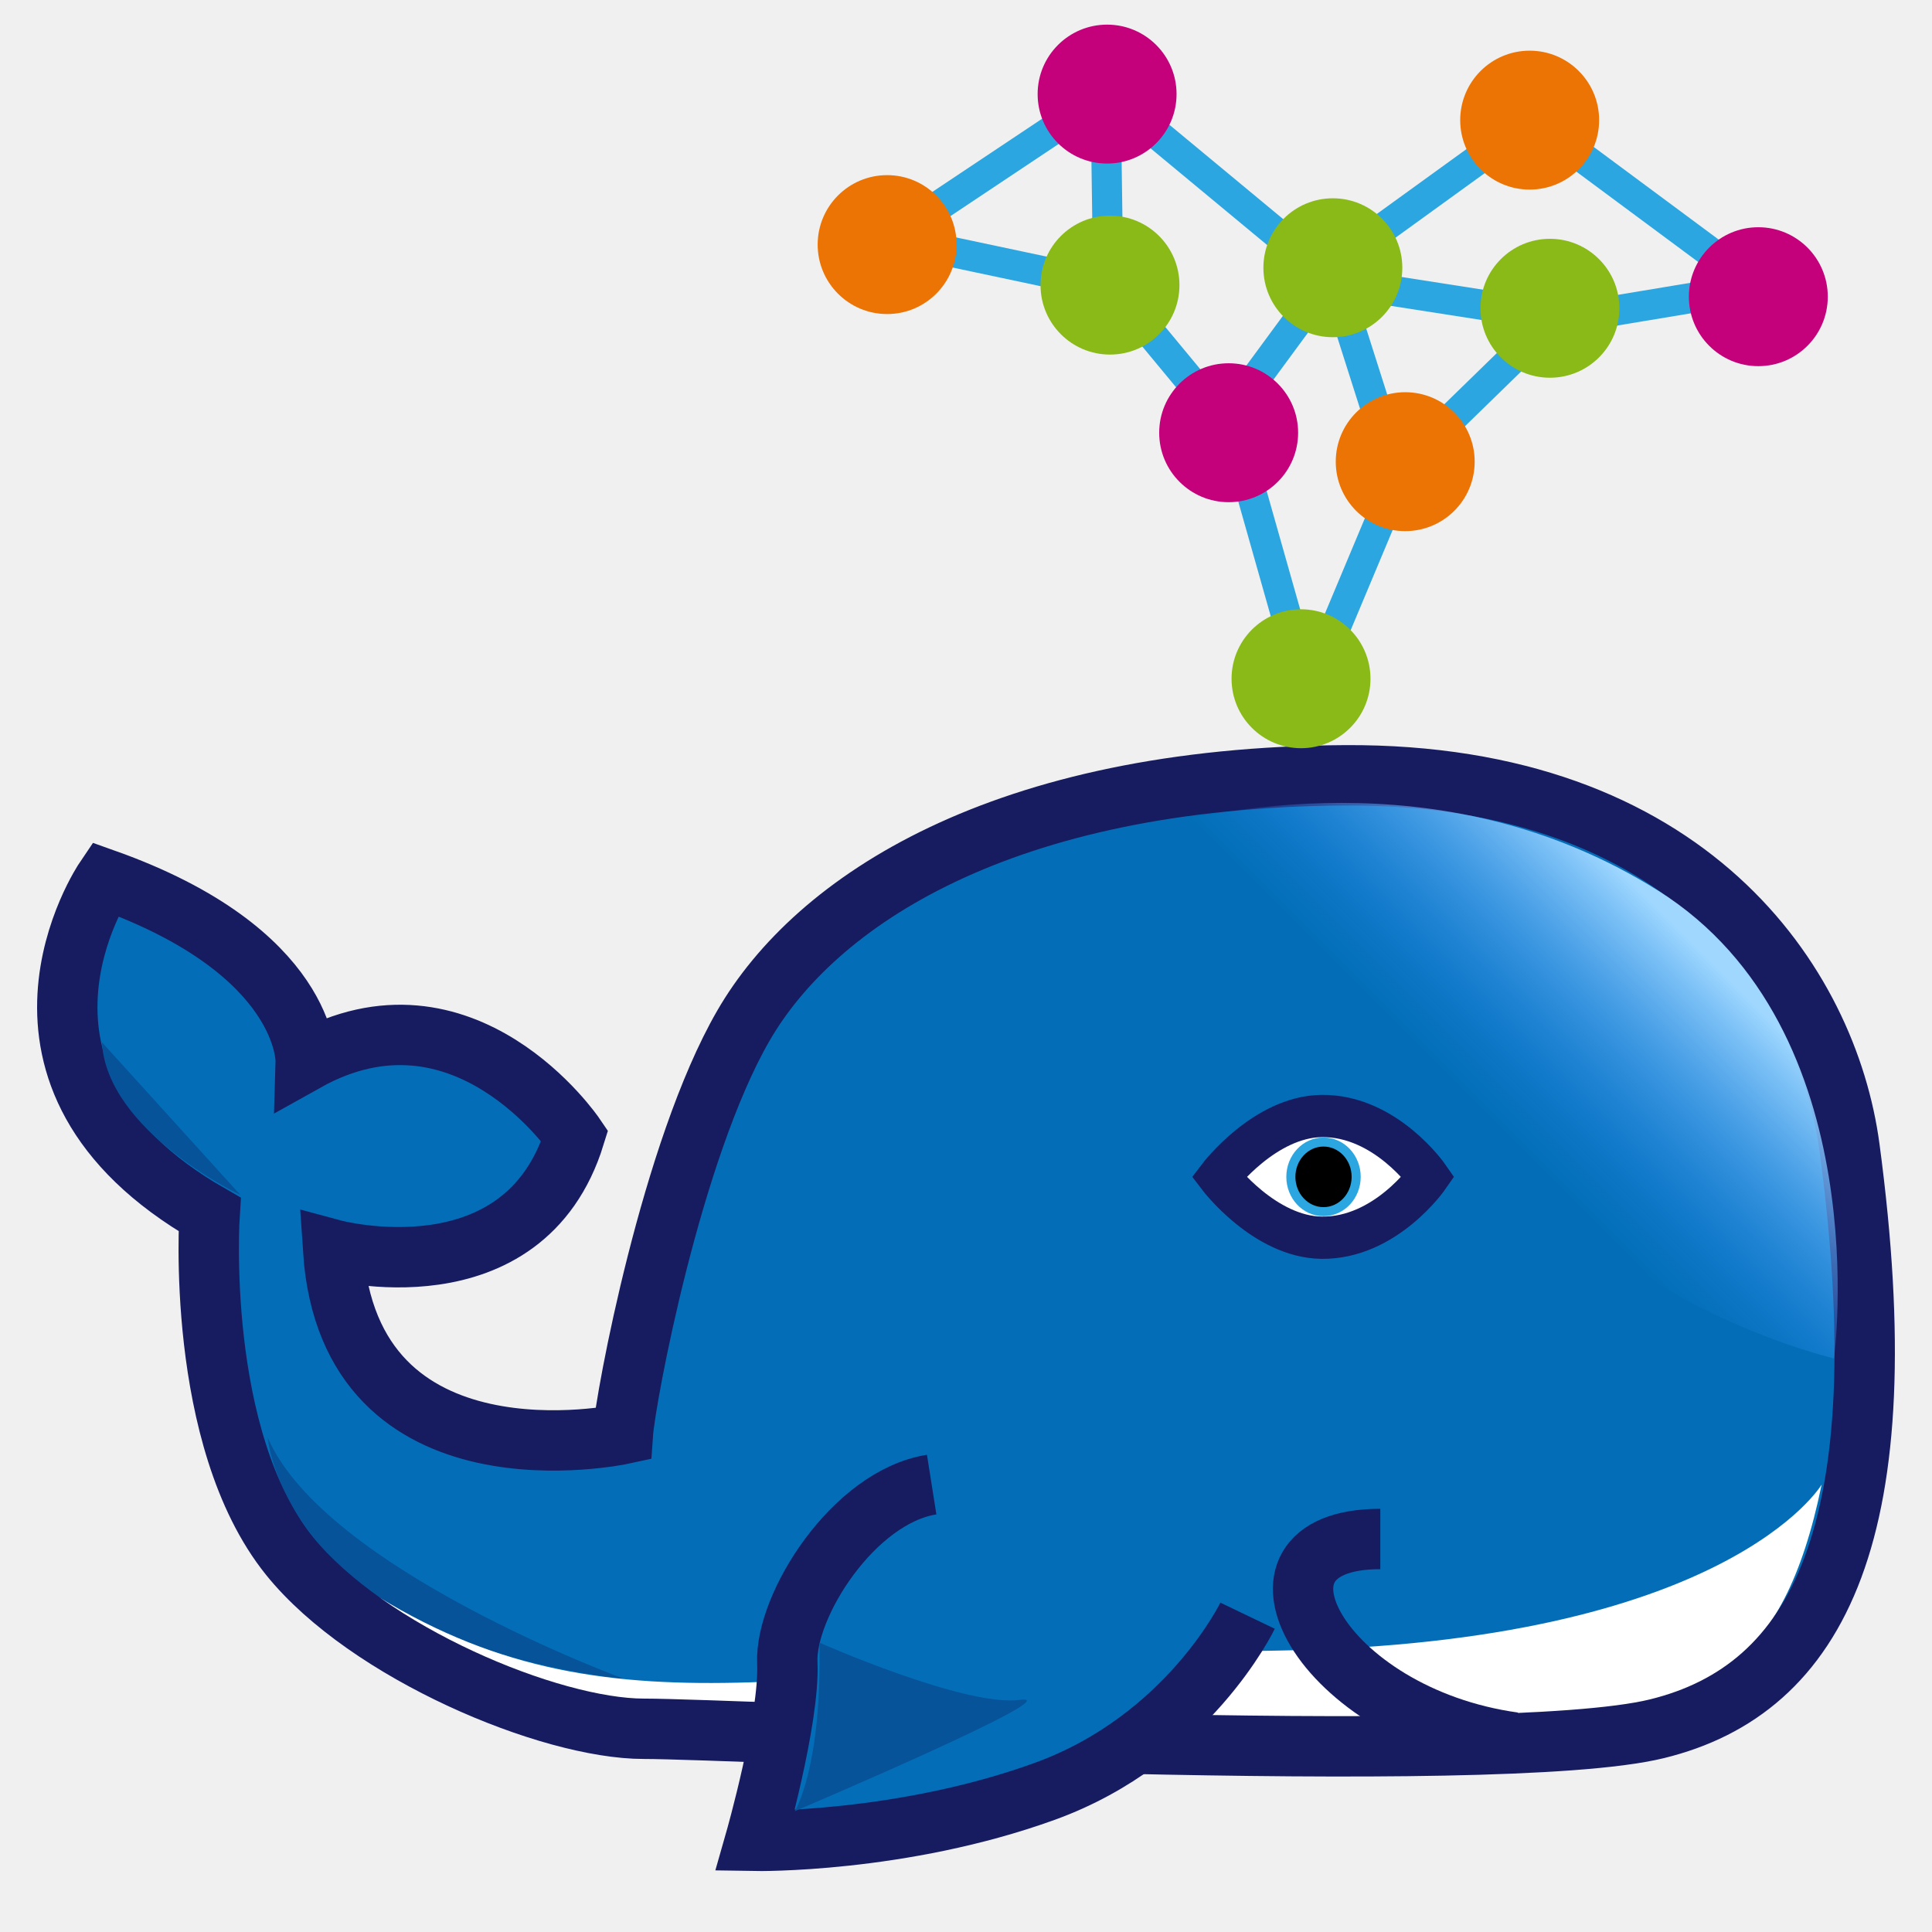
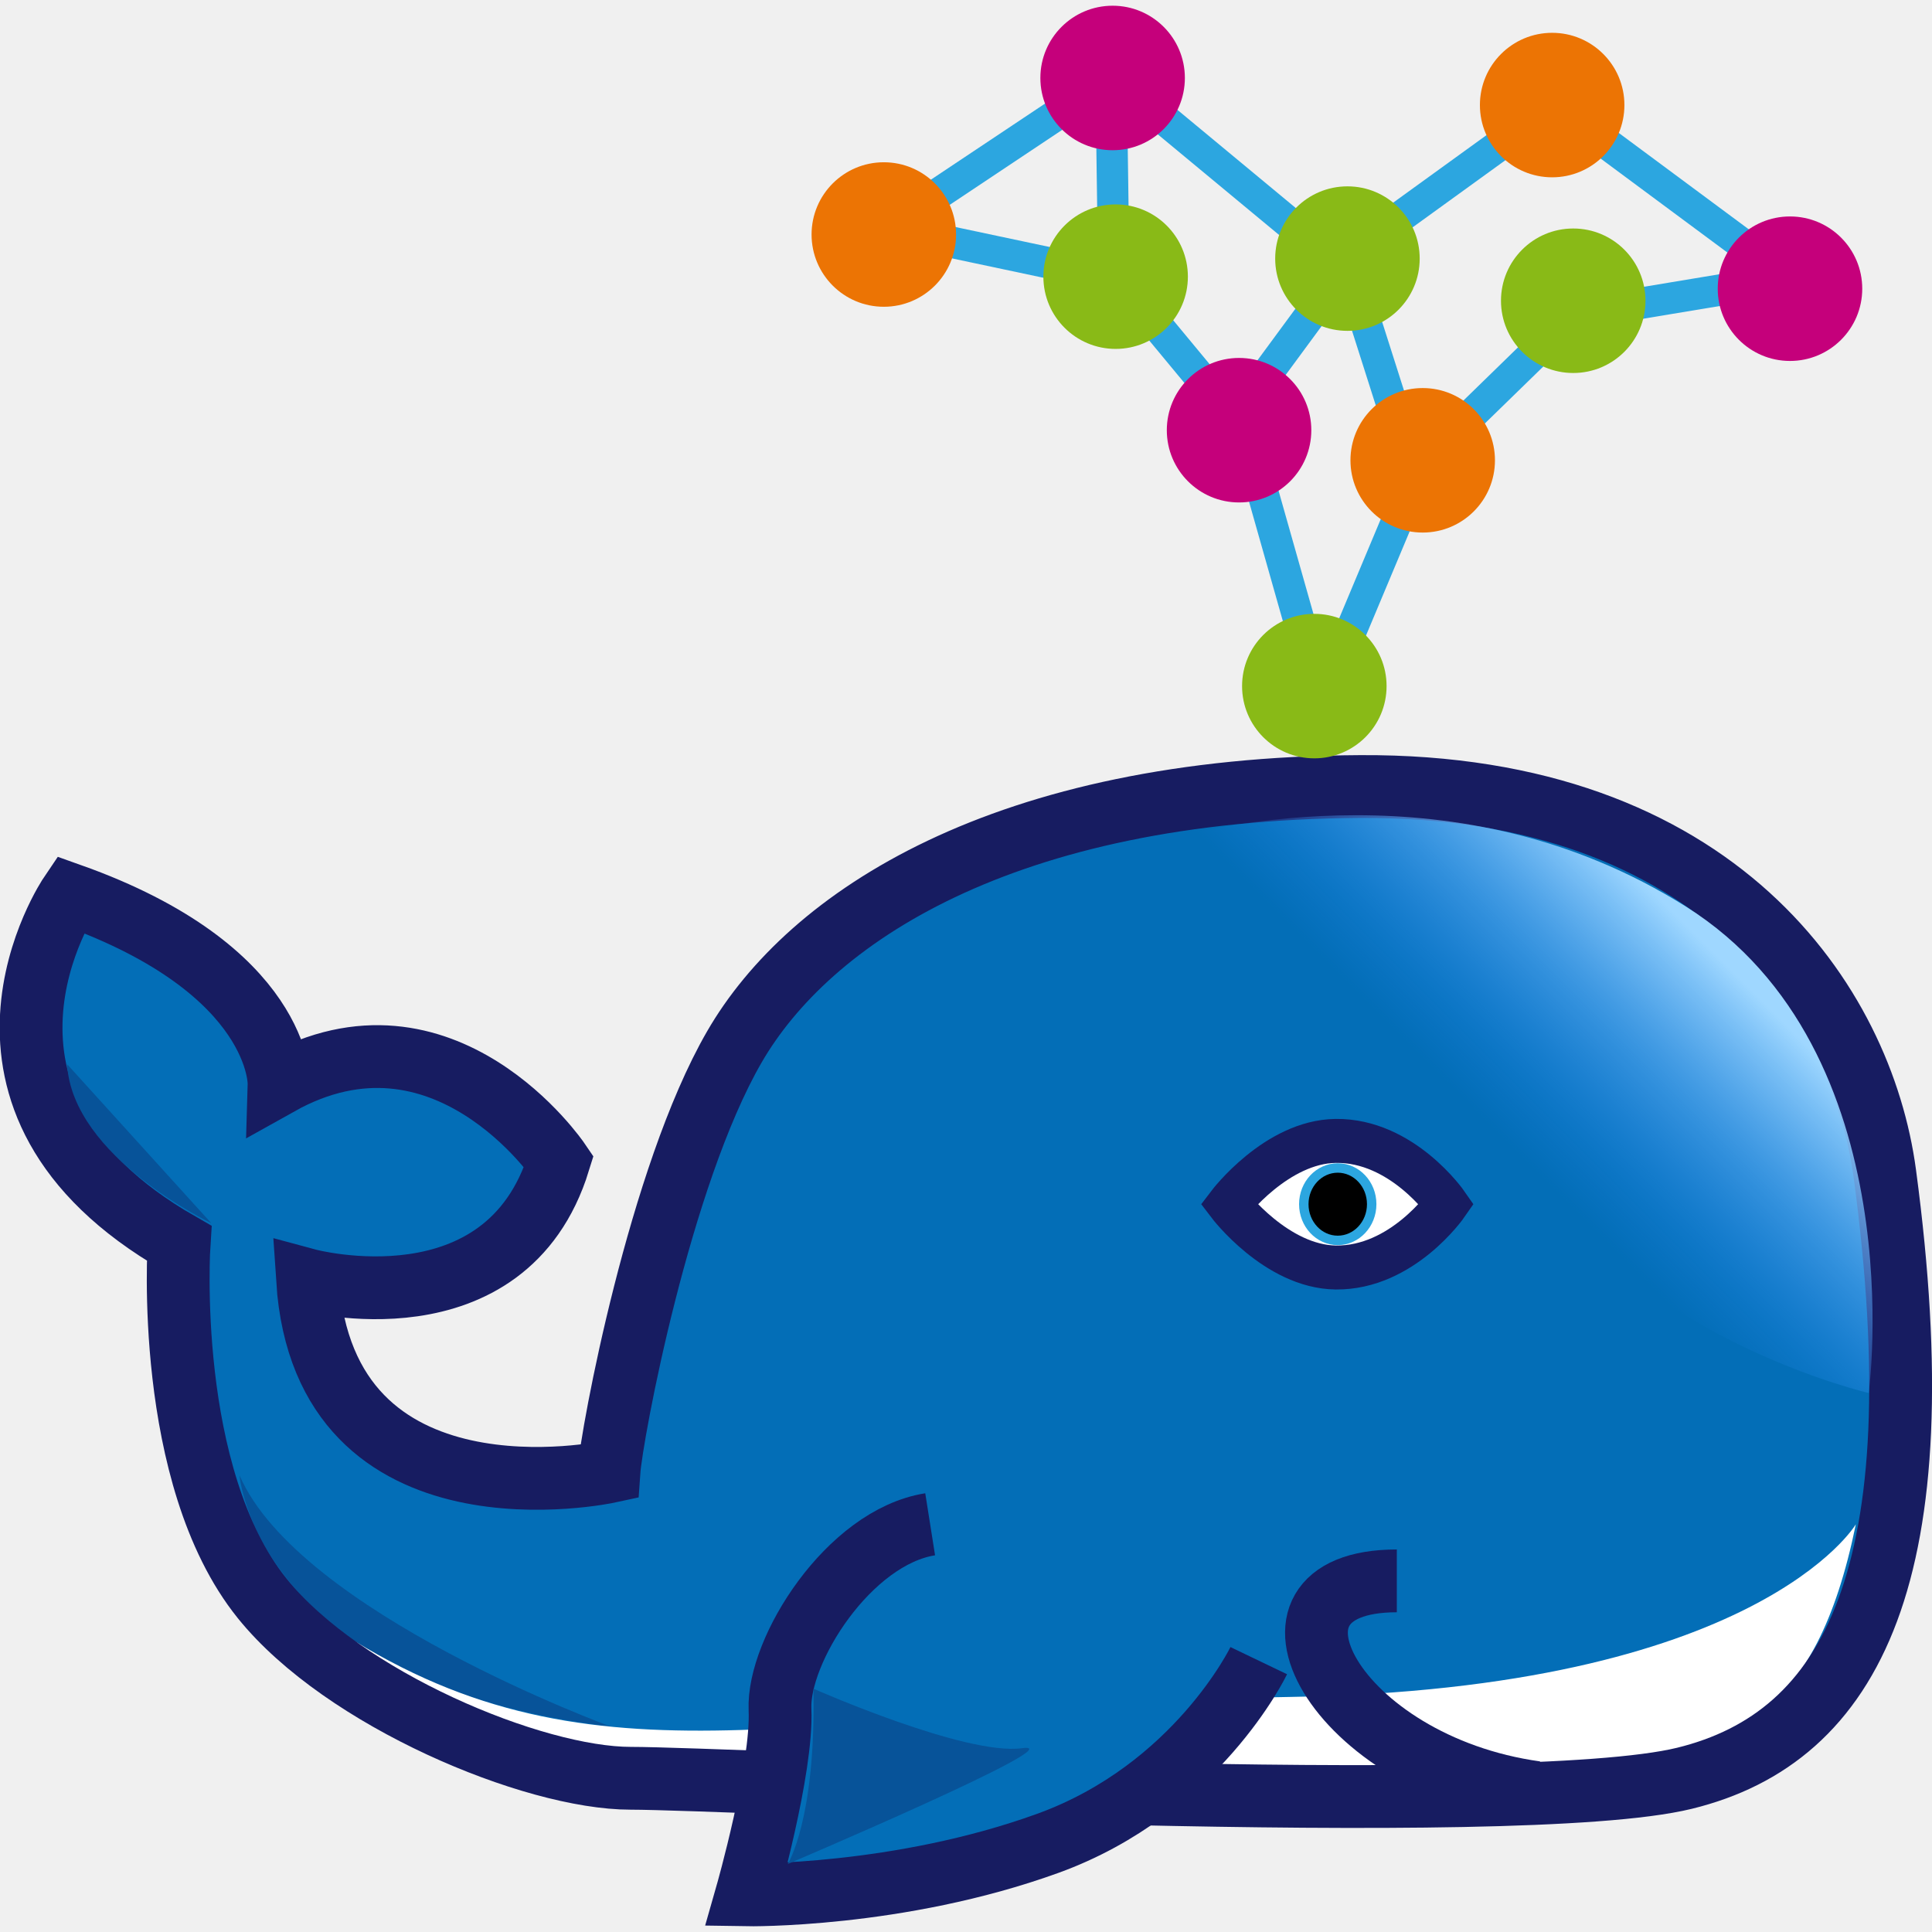
- <svg xmlns="http://www.w3.org/2000/svg" xmlns:xlink="http://www.w3.org/1999/xlink" version="1.1" id="レイヤー_1" x="0px" y="0px" width="64px" height="64px" viewBox="0 0 64 64" enable-background="new 0 0 64 64" xml:space="preserve">
+ <svg xmlns="http://www.w3.org/2000/svg" xmlns:xlink="http://www.w3.org/1999/xlink" version="1.1" id="レイヤー_1" x="0px" y="0px" width="61.53" height="61.53" viewBox="0 0 61.53 61.53" enable-background="new 0 0 64 64" xml:space="preserve">
  <defs id="defs40">
    <linearGradient y2="36.688" x2="15.1" y1="30.368" x1="8.78" gradientUnits="userSpaceOnUse" id="SVGID_1_">
      <stop id="stop22" style="stop-color:#9FD7FF" offset="0" />
      <stop id="stop24" style="stop-color:#68B6FF;stop-opacity:0.609" offset="0.391" />
      <stop id="stop26" style="stop-color:#3396FF;stop-opacity:0.2" offset="0.8" />
      <stop id="stop28" style="stop-color:#1F8AFF;stop-opacity:0" offset="1" />
    </linearGradient>
    <linearGradient xlink:href="#SVGID_1_" id="linearGradient3067" gradientUnits="userSpaceOnUse" x1="8.78" y1="30.368" x2="15.1" y2="36.688" gradientTransform="matrix(-1,0,0,1,63.99964,0)" />
  </defs>
-   <g id="g3882">
+   <g id="g3882" transform="translate(-1.239396,-0.6337177)">
    <path stroke-miterlimit="10" d="m 61.268,38.017 c -0.727,-5.427 -5.315,-12.395 -16.7,-12.334 -11.385,0.061 -17.562,4.173 -19.944,8.298 -2.383,4.124 -3.909,12.337 -3.991,13.524 0,0 -9.07,1.969 -9.599,-6.109 0,0 6.314,1.705 8.005,-3.771 0,0 -3.664,-5.403 -8.912,-2.469 0,0 0.106,-3.631 -6.653,-6.033 0,0 -4.447,6.562 3.469,11.107 0,0 -0.496,7.406 2.648,11.311 2.579,3.201 8.622,5.727 11.736,5.727 3.114,0 28.215,1.309 33.559,0 5.343,-1.308 8.084,-6.537 6.382,-19.251 z" id="path7" style="fill:#036eb7;stroke:#171c61;stroke-width:0;stroke-miterlimit:10;stroke-dasharray:none" />
    <path d="m 20.691,55.622 c 0,0 -9.936,-3.636 -11.823,-8.001 0,0 0.532,6.658 11.823,8.001 z" id="path9" style="fill:#075399" />
    <path d="m 60.344,49.179 c 0,0 -3.113,5.256 -18.038,5.499 -14.926,0.243 -21.709,3.154 -29.771,-1.778 0,0 3.043,2.492 8.301,3.72 0,0 26.07,1.146 30.808,0.484 4.738,-0.662 7.423,-1.698 8.7,-7.925 z" id="path11" style="fill:#ffffff" />
    <path stroke-miterlimit="10" d="m 61.268,38.017 c -0.727,-5.427 -5.315,-12.395 -16.7,-12.334 -11.385,0.061 -17.562,4.173 -19.944,8.298 -2.383,4.124 -3.909,12.337 -3.991,13.524 0,0 -9.07,1.969 -9.599,-6.109 0,0 6.314,1.705 8.005,-3.771 0,0 -3.664,-5.403 -8.912,-2.469 0,0 0.106,-3.631 -6.653,-6.033 0,0 -4.447,6.562 3.469,11.107 0,0 -0.496,7.406 2.648,11.311 2.579,3.201 8.622,5.727 11.736,5.727 3.114,0 28.215,1.309 33.559,0 5.343,-1.308 8.084,-6.537 6.382,-19.251 z" id="path7-0" style="fill:none;stroke:#171c61;stroke-width:2;stroke-miterlimit:10" />
-     <path d="m 46.864,39.025 a 2.907,1.432 0 1 1 -5.814,0 2.907,1.432 0 1 1 5.814,0 z" id="path3110" style="fill:#ffffff;fill-opacity:1;stroke:none" />
+     <path d="m 46.864,39.025 c 0,0.791 -1.301,1.432 -2.907,1.432 -1.605,0 -2.907,-0.641 -2.907,-1.432 0,-0.791 1.301,-1.432 2.907,-1.432 1.605,0 2.907,0.641 2.907,1.432 z" id="path3110" style="fill:#ffffff;fill-opacity:1;stroke:none" />
    <path stroke-miterlimit="10" d="m 41.328,53.522 c 0,0 -1.967,4.098 -6.721,5.819 -4.755,1.722 -9.591,1.64 -9.591,1.64 0,0 1.147,-4.016 1.065,-5.901 -0.082,-1.885 2.187,-5.491 4.782,-5.901" id="path13" style="fill:#036eb7;stroke:#171c61;stroke-width:2;stroke-miterlimit:10" />
    <path stroke-miterlimit="10" d="m 45.725,50.981 c -5.135,0 -1.97,5.855 4.424,6.74" id="path15" style="fill:none;stroke:#171c61;stroke-width:2;stroke-miterlimit:10" />
    <path d="m 7.967,39.588 c 0,0 -4.428,-2.097 -4.591,-5.063 l 4.591,5.063 z" id="path17" style="fill:#075399" />
    <path d="m 27.146,54.415 c 0,0 4.837,2.141 6.64,1.895 1.803,-0.246 -7.459,3.688 -7.459,3.688 0,0 0.902,-1.412 0.819,-5.583 z" id="path19" style="fill:#075399" />
    <path d="m 60.754,44.998 c 0,0 1.475,-10.9 -5.82,-15.491 -7.295,-4.59 -15.082,-2.459 -16.885,-2.131 0,0 8.934,6.394 12.459,11.229 3.525,4.835 10.246,6.393 10.246,6.393 z" id="path30" style="fill:url(#linearGradient3067)" />
    <g transform="matrix(-1,0,0,1,64.02653,0)" id="g32">
      <path id="polyline34" transform="matrix(-1,0,0,1,64.02653,0)" d="m 43.781,36.969 c -1.894,0.023 -3.406,2.016 -3.406,2.016 0,0 1.512,1.992 3.406,2.016 2.12,0.026 3.531,-2.016 3.531,-2.016 0,0 -1.412,-2.042 -3.531,-2.016 z" style="fill:none;stroke:#171c61;stroke-width:1.4;stroke-miterlimit:10" />
    </g>
    <g transform="matrix(-1,0,0,1,63.99964,0)" id="g4140">
-       <path style="fill:none;stroke:#2ca6e0;stroke-width:1px;stroke-linecap:butt;stroke-linejoin:miter;stroke-opacity:1" d="M 19.703,9.349 12.32,10.5" id="path4023-0" />
      <path style="fill:none;stroke:#2ca6e0;stroke-width:1px;stroke-linecap:butt;stroke-linejoin:miter;stroke-opacity:1" d="m 19.991,9.253 3.739,5.082" id="path4023-5" />
      <path style="fill:none;stroke:#2ca6e0;stroke-width:1;stroke-miterlimit:10;stroke-dasharray:none" id="path5" d="M 12.616,10.641 5.787,9.507 13.242,3.98 20.178,8.998 27.307,3.086 34.539,7.907 27.176,9.468 23.087,14.403 20.667,22.947 17.505,15.404 z" stroke-miterlimit="10" />
      <path style="fill:none;stroke:#2ca6e0;stroke-width:1px;stroke-linecap:butt;stroke-linejoin:miter;stroke-opacity:1" d="M 19.847,9.061 17.833,15.389" id="path4023" />
      <path style="fill:#c5007b;fill-opacity:1;stroke:none" id="path3051" d="m 8.821,11.65 c 0,1.271 -1.03,2.301 -2.301,2.301 -1.271,0 -2.301,-1.03 -2.301,-2.301 0,-1.271 1.03,-2.301 2.301,-2.301 1.271,0 2.301,1.03 2.301,2.301 z" transform="translate(-0.7670311,-1.821699)" />
      <path transform="translate(6.807401,-7.670311)" style="fill:#ec7404;fill-opacity:1;stroke:none" id="path3051-9" d="m 8.821,11.65 c 0,1.271 -1.03,2.301 -2.301,2.301 -1.271,0 -2.301,-1.03 -2.301,-2.301 0,-1.271 1.03,-2.301 2.301,-2.301 1.271,0 2.301,1.03 2.301,2.301 z" />
      <path style="fill:none;stroke:#2ca6e0;stroke-width:1px;stroke-linecap:butt;stroke-linejoin:miter;stroke-opacity:1" d="m 27.373,3.309 -0.096,6.807" id="path4023-7" />
      <path transform="translate(13.32717,-2.780488)" style="fill:#89ba17;fill-opacity:1;stroke:none" id="path3051-9-3" d="m 8.821,11.65 c 0,1.271 -1.03,2.301 -2.301,2.301 -1.271,0 -2.301,-1.03 -2.301,-2.301 0,-1.271 1.03,-2.301 2.301,-2.301 1.271,0 2.301,1.03 2.301,2.301 z" />
      <path transform="translate(10.93019,3.643398)" style="fill:#ec7404;fill-opacity:1;stroke:none" id="path3051-9-5" d="m 8.821,11.65 c 0,1.271 -1.03,2.301 -2.301,2.301 -1.271,0 -2.301,-1.03 -2.301,-2.301 0,-1.271 1.03,-2.301 2.301,-2.301 1.271,0 2.301,1.03 2.301,2.301 z" />
      <path style="fill:#c5007b;fill-opacity:1;stroke:none" id="path3051-7" d="m 8.821,11.65 c 0,1.271 -1.03,2.301 -2.301,2.301 -1.271,0 -2.301,-1.03 -2.301,-2.301 0,-1.271 1.03,-2.301 2.301,-2.301 1.271,0 2.301,1.03 2.301,2.301 z" transform="translate(20.80572,-8.533221)" />
      <path transform="translate(28.09251,-3.547519)" style="fill:#ec7404;fill-opacity:1;stroke:none" id="path3051-9-5-1" d="m 8.821,11.65 c 0,1.271 -1.03,2.301 -2.301,2.301 -1.271,0 -2.301,-1.03 -2.301,-2.301 0,-1.271 1.03,-2.301 2.301,-2.301 1.271,0 2.301,1.03 2.301,2.301 z" />
      <path transform="translate(20.70984,-2.205214)" style="fill:#89ba17;fill-opacity:1;stroke:none" id="path3051-9-3-9" d="m 8.821,11.65 c 0,1.271 -1.03,2.301 -2.301,2.301 -1.271,0 -2.301,-1.03 -2.301,-2.301 0,-1.271 1.03,-2.301 2.301,-2.301 1.271,0 2.301,1.03 2.301,2.301 z" />
      <path style="fill:#c5007b;fill-opacity:1;stroke:none" id="path3051-7-9" d="m 8.821,11.65 c 0,1.271 -1.03,2.301 -2.301,2.301 -1.271,0 -2.301,-1.03 -2.301,-2.301 0,-1.271 1.03,-2.301 2.301,-2.301 1.271,0 2.301,1.03 2.301,2.301 z" transform="translate(16.7788,2.684609)" />
      <path transform="translate(6.136249,-1.438183)" style="fill:#89ba17;fill-opacity:1;stroke:none" id="path3051-9-3-91" d="m 8.821,11.65 c 0,1.271 -1.03,2.301 -2.301,2.301 -1.271,0 -2.301,-1.03 -2.301,-2.301 0,-1.271 1.03,-2.301 2.301,-2.301 1.271,0 2.301,1.03 2.301,2.301 z" />
      <path transform="translate(14.38183,10.83431)" style="fill:#89ba17;fill-opacity:1;stroke:none" id="path3051-9-3-5" d="m 8.821,11.65 c 0,1.271 -1.03,2.301 -2.301,2.301 -1.271,0 -2.301,-1.03 -2.301,-2.301 0,-1.271 1.03,-2.301 2.301,-2.301 1.271,0 2.301,1.03 2.301,2.301 z" />
    </g>
-     <path transform="matrix(1.22731,0,0,1.225225,-10.13709,-9.017458)" d="m 44.864,39.178 a 0.881,0.941 0 1 1 -1.763,0 0.881,0.941 0 1 1 1.763,0 z" id="path3880" style="fill:#000000;fill-opacity:1;stroke:#2ca6e0;stroke-width:0.245;stroke-miterlimit:4;stroke-opacity:1;stroke-dasharray:none" />
+     <path transform="matrix(1.22731,0,0,1.225225,-10.13709,-9.017458)" d="m 44.864,39.178 c 0,0.52 -0.395,0.941 -0.881,0.941 -0.487,0 -0.881,-0.421 -0.881,-0.941 0,-0.52 0.395,-0.941 0.881,-0.941 0.487,0 0.881,0.421 0.881,0.941 z" id="path3880" style="fill:#000000;fill-opacity:1;stroke:#2ca6e0;stroke-width:0.245;stroke-miterlimit:4;stroke-opacity:1;stroke-dasharray:none" />
  </g>
</svg>
